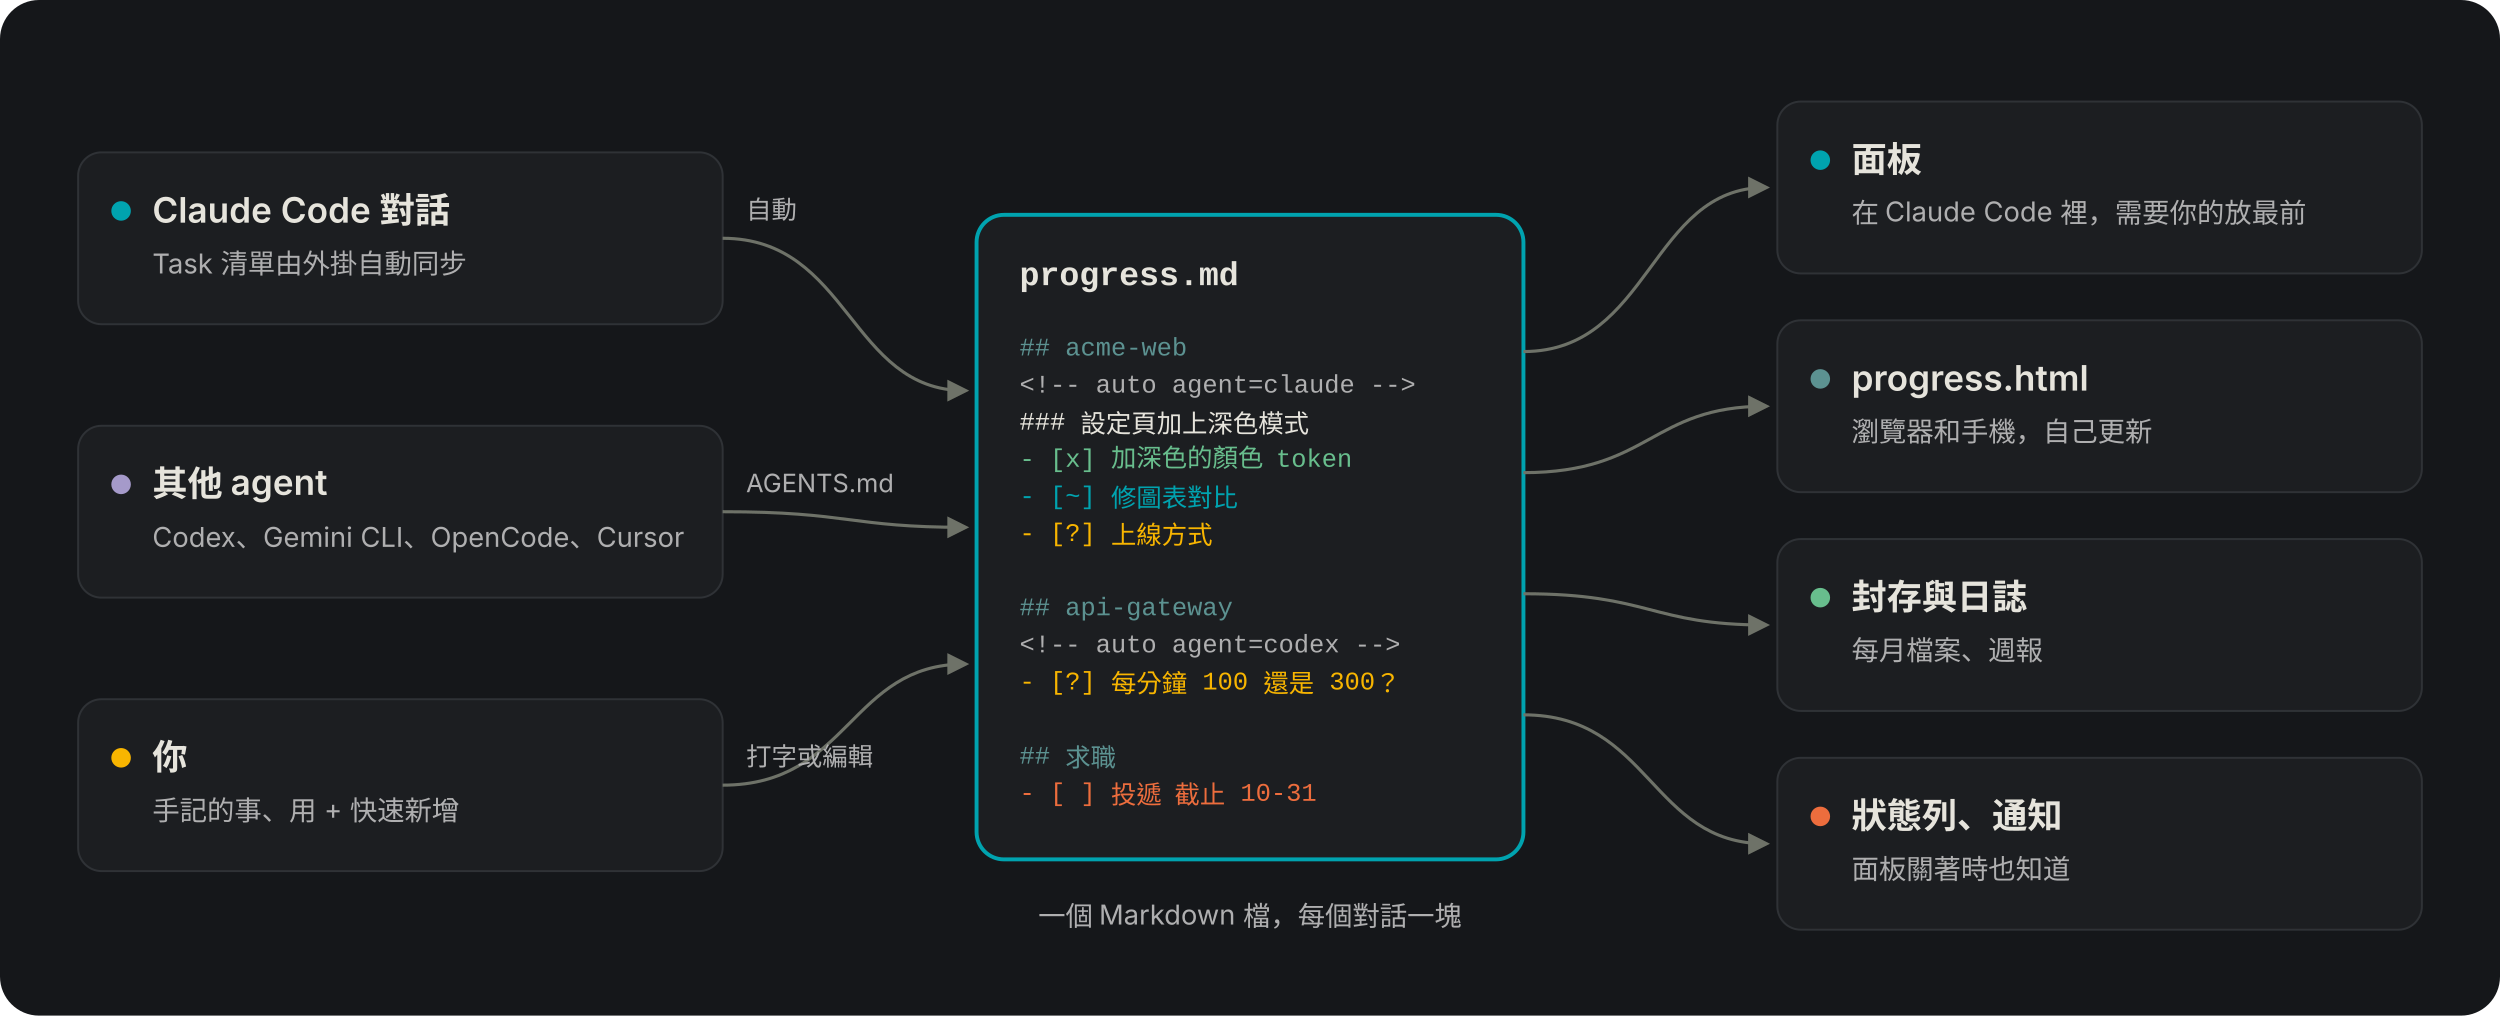
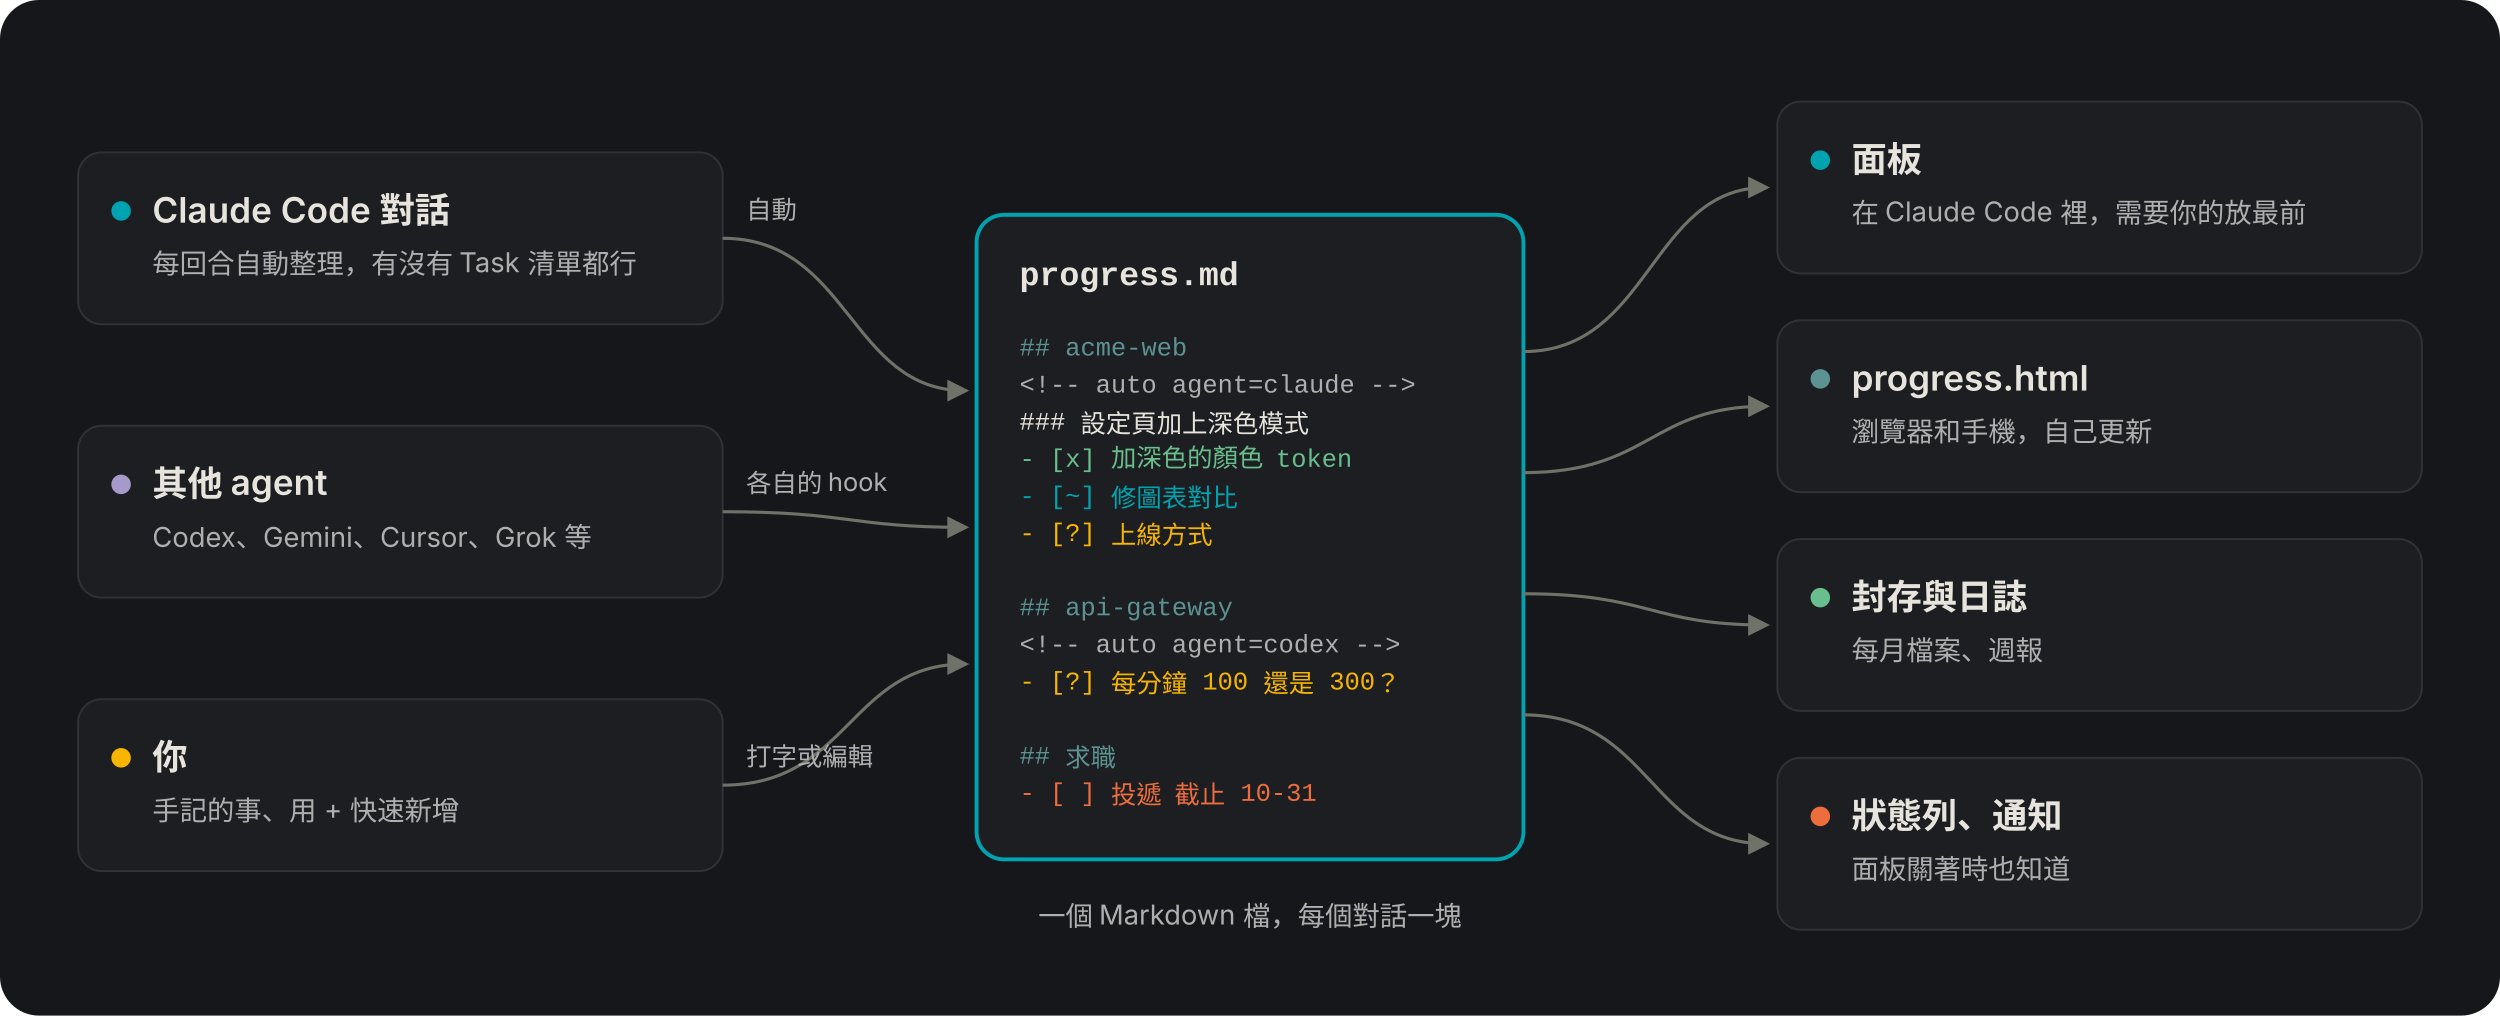
<svg xmlns="http://www.w3.org/2000/svg" width="1280" height="520" viewBox="0 0 1280 520" role="img" aria-label="progress.md: 一個 Markdown 檔，每個對話一塊">
  <defs>
    <marker id="head" viewBox="0 0 10 10" refX="8" refY="5" markerWidth="7" markerHeight="7" orient="auto-start-reverse">
      <path d="M0 0L10 5L0 10z" fill="#6E7268" />
    </marker>
  </defs>
  <rect width="1280" height="520" rx="20" fill="#15171a" />
  <rect x="40" y="78" width="330" height="88" rx="12" fill="#1c1e21" stroke="#2f3236" />
  <circle cx="62" cy="108" r="5" fill="#00A3AF" />
  <text x="78" y="114" font-family="-apple-system, BlinkMacSystemFont, 'Segoe UI', 'Noto Sans TC', 'Noto Sans SC', 'PingFang TC', 'Microsoft JhengHei', 'Microsoft YaHei', sans-serif" font-size="18" font-weight="600" fill="#e6e4dc">Claude Code 對話</text>
-   <text x="78" y="140" font-family="-apple-system, BlinkMacSystemFont, 'Segoe UI', 'Noto Sans TC', 'Noto Sans SC', 'PingFang TC', 'Microsoft JhengHei', 'Microsoft YaHei', sans-serif" font-size="14" fill="#afafb0">Task 清單由外掛自動同步</text>
+   <text x="78" y="140" font-family="-apple-system, BlinkMacSystemFont, 'Segoe UI', 'Noto Sans TC', 'Noto Sans SC', 'PingFang TC', 'Microsoft JhengHei', 'Microsoft YaHei', sans-serif" font-size="14" fill="#afafb0">每回合自動整理，有沒有 Task 清單都行</text>
  <rect x="40" y="218" width="330" height="88" rx="12" fill="#1c1e21" stroke="#2f3236" />
  <circle cx="62" cy="248" r="5" fill="#A59ACA" />
  <text x="78" y="254" font-family="-apple-system, BlinkMacSystemFont, 'Segoe UI', 'Noto Sans TC', 'Noto Sans SC', 'PingFang TC', 'Microsoft JhengHei', 'Microsoft YaHei', sans-serif" font-size="18" font-weight="600" fill="#e6e4dc">其他 agent</text>
-   <text x="78" y="280" font-family="-apple-system, BlinkMacSystemFont, 'Segoe UI', 'Noto Sans TC', 'Noto Sans SC', 'PingFang TC', 'Microsoft JhengHei', 'Microsoft YaHei', sans-serif" font-size="14" fill="#afafb0">Codex、Gemini CLI、OpenCode、Cursor</text>
+   <text x="78" y="280" font-family="-apple-system, BlinkMacSystemFont, 'Segoe UI', 'Noto Sans TC', 'Noto Sans SC', 'PingFang TC', 'Microsoft JhengHei', 'Microsoft YaHei', sans-serif" font-size="14" fill="#afafb0">Codex、Gemini、Cursor、Grok 等</text>
  <rect x="40" y="358" width="330" height="88" rx="12" fill="#1c1e21" stroke="#2f3236" />
  <circle cx="62" cy="388" r="5" fill="#F8B500" />
  <text x="78" y="394" font-family="-apple-system, BlinkMacSystemFont, 'Segoe UI', 'Noto Sans TC', 'Noto Sans SC', 'PingFang TC', 'Microsoft JhengHei', 'Microsoft YaHei', sans-serif" font-size="18" font-weight="600" fill="#e6e4dc">你</text>
  <text x="78" y="420" font-family="-apple-system, BlinkMacSystemFont, 'Segoe UI', 'Noto Sans TC', 'Noto Sans SC', 'PingFang TC', 'Microsoft JhengHei', 'Microsoft YaHei', sans-serif" font-size="14" fill="#afafb0">手記的事、用 + 快速新增</text>
  <path d="M370 122 C435 122 435 200 494 200" fill="none" stroke="#6E7268" stroke-width="1.6" marker-end="url(#head)" />
  <path d="M370 262 C435 262 435 270 494 270" fill="none" stroke="#6E7268" stroke-width="1.6" marker-end="url(#head)" />
  <path d="M370 402 C435 402 435 340 494 340" fill="none" stroke="#6E7268" stroke-width="1.6" marker-end="url(#head)" />
  <text x="382" y="112" font-family="-apple-system, BlinkMacSystemFont, 'Segoe UI', 'Noto Sans TC', 'Noto Sans SC', 'PingFang TC', 'Microsoft JhengHei', 'Microsoft YaHei', sans-serif" font-size="13" fill="#afafb0">自動</text>
-   <text x="382" y="252" font-family="-apple-system, BlinkMacSystemFont, 'Segoe UI', 'Noto Sans TC', 'Noto Sans SC', 'PingFang TC', 'Microsoft JhengHei', 'Microsoft YaHei', sans-serif" font-size="13" fill="#afafb0">AGENTS.md</text>
+   <text x="382" y="252" font-family="-apple-system, BlinkMacSystemFont, 'Segoe UI', 'Noto Sans TC', 'Noto Sans SC', 'PingFang TC', 'Microsoft JhengHei', 'Microsoft YaHei', sans-serif" font-size="13" fill="#afafb0">各自的 hook</text>
  <text x="382" y="392" font-family="-apple-system, BlinkMacSystemFont, 'Segoe UI', 'Noto Sans TC', 'Noto Sans SC', 'PingFang TC', 'Microsoft JhengHei', 'Microsoft YaHei', sans-serif" font-size="13" fill="#afafb0">打字或編輯</text>
  <rect x="500" y="110" width="280" height="330" rx="14" fill="#1c1e21" stroke="#00A3AF" stroke-width="2" />
  <text x="522" y="146" font-family="ui-monospace, SFMono-Regular, Menlo, Consolas, 'Liberation Mono', 'Noto Sans Mono CJK TC', 'Noto Sans CJK TC', 'PingFang TC', 'Microsoft JhengHei', monospace" font-size="17" font-weight="700" fill="#e6e4dc">progress.md</text>
  <g font-family="ui-monospace, SFMono-Regular, Menlo, Consolas, 'Liberation Mono', 'Noto Sans Mono CJK TC', 'Noto Sans CJK TC', 'PingFang TC', 'Microsoft JhengHei', monospace" font-size="13">
    <text x="522" y="182" fill="#5C9291">## acme-web</text>
    <text x="522" y="201" fill="#afafb0">&lt;!-- auto agent=claude --&gt;</text>
    <text x="522" y="220" fill="#e6e4dc">### 設定頁加上深色模式</text>
    <text x="522" y="239" fill="#68BE8D">- [x] 加深色的顏色 token</text>
    <text x="522" y="258" fill="#00A3AF">- [~] 修圖表對比</text>
    <text x="522" y="277" fill="#F8B500">- [?] 上線方式</text>
    <text x="522" y="315" fill="#5C9291">## api-gateway</text>
    <text x="522" y="334" fill="#afafb0">&lt;!-- auto agent=codex --&gt;</text>
    <text x="522" y="353" fill="#F8B500">- [?] 每分鐘 100 還是 300？</text>
    <text x="522" y="391" fill="#5C9291">## 求職</text>
    <text x="522" y="410" fill="#ED6D3D">- [ ] 投遞   截止 10-31</text>
  </g>
  <text x="640" y="474" text-anchor="middle" font-family="-apple-system, BlinkMacSystemFont, 'Segoe UI', 'Noto Sans TC', 'Noto Sans SC', 'PingFang TC', 'Microsoft JhengHei', 'Microsoft YaHei', sans-serif" font-size="14" fill="#afafb0">一個 Markdown 檔，每個對話一塊</text>
  <path d="M780 180 C845 180 845 96 904 96" fill="none" stroke="#6E7268" stroke-width="1.6" marker-end="url(#head)" />
  <path d="M780 242 C845 242 845 208 904 208" fill="none" stroke="#6E7268" stroke-width="1.6" marker-end="url(#head)" />
  <path d="M780 304 C845 304 845 320 904 320" fill="none" stroke="#6E7268" stroke-width="1.6" marker-end="url(#head)" />
  <path d="M780 366 C845 366 845 432 904 432" fill="none" stroke="#6E7268" stroke-width="1.6" marker-end="url(#head)" />
  <rect x="910" y="52" width="330" height="88" rx="12" fill="#1c1e21" stroke="#2f3236" />
  <circle cx="932" cy="82" r="5" fill="#00A3AF" />
  <text x="948" y="88" font-family="-apple-system, BlinkMacSystemFont, 'Segoe UI', 'Noto Sans TC', 'Noto Sans SC', 'PingFang TC', 'Microsoft JhengHei', 'Microsoft YaHei', sans-serif" font-size="18" font-weight="600" fill="#e6e4dc">面板</text>
  <text x="948" y="114" font-family="-apple-system, BlinkMacSystemFont, 'Segoe UI', 'Noto Sans TC', 'Noto Sans SC', 'PingFang TC', 'Microsoft JhengHei', 'Microsoft YaHei', sans-serif" font-size="14" fill="#afafb0">在 Claude Code 裡，需要你的放最前</text>
  <rect x="910" y="164" width="330" height="88" rx="12" fill="#1c1e21" stroke="#2f3236" />
  <circle cx="932" cy="194" r="5" fill="#5C9291" />
  <text x="948" y="200" font-family="-apple-system, BlinkMacSystemFont, 'Segoe UI', 'Noto Sans TC', 'Noto Sans SC', 'PingFang TC', 'Microsoft JhengHei', 'Microsoft YaHei', sans-serif" font-size="18" font-weight="600" fill="#e6e4dc">progress.html</text>
  <text x="948" y="226" font-family="-apple-system, BlinkMacSystemFont, 'Segoe UI', 'Noto Sans TC', 'Noto Sans SC', 'PingFang TC', 'Microsoft JhengHei', 'Microsoft YaHei', sans-serif" font-size="14" fill="#afafb0">瀏覽器和手機，自己更新</text>
  <rect x="910" y="276" width="330" height="88" rx="12" fill="#1c1e21" stroke="#2f3236" />
  <circle cx="932" cy="306" r="5" fill="#68BE8D" />
  <text x="948" y="312" font-family="-apple-system, BlinkMacSystemFont, 'Segoe UI', 'Noto Sans TC', 'Noto Sans SC', 'PingFang TC', 'Microsoft JhengHei', 'Microsoft YaHei', sans-serif" font-size="18" font-weight="600" fill="#e6e4dc">封存與日誌</text>
  <text x="948" y="338" font-family="-apple-system, BlinkMacSystemFont, 'Segoe UI', 'Noto Sans TC', 'Noto Sans SC', 'PingFang TC', 'Microsoft JhengHei', 'Microsoft YaHei', sans-serif" font-size="14" fill="#afafb0">每月檔案、週報</text>
  <rect x="910" y="388" width="330" height="88" rx="12" fill="#1c1e21" stroke="#2f3236" />
  <circle cx="932" cy="418" r="5" fill="#ED6D3D" />
  <text x="948" y="424" font-family="-apple-system, BlinkMacSystemFont, 'Segoe UI', 'Noto Sans TC', 'Noto Sans SC', 'PingFang TC', 'Microsoft JhengHei', 'Microsoft YaHei', sans-serif" font-size="18" font-weight="600" fill="#e6e4dc">狀態列、通知</text>
  <text x="948" y="450" font-family="-apple-system, BlinkMacSystemFont, 'Segoe UI', 'Noto Sans TC', 'Noto Sans SC', 'PingFang TC', 'Microsoft JhengHei', 'Microsoft YaHei', sans-serif" font-size="14" fill="#afafb0">面板關著時也知道</text>
</svg>
